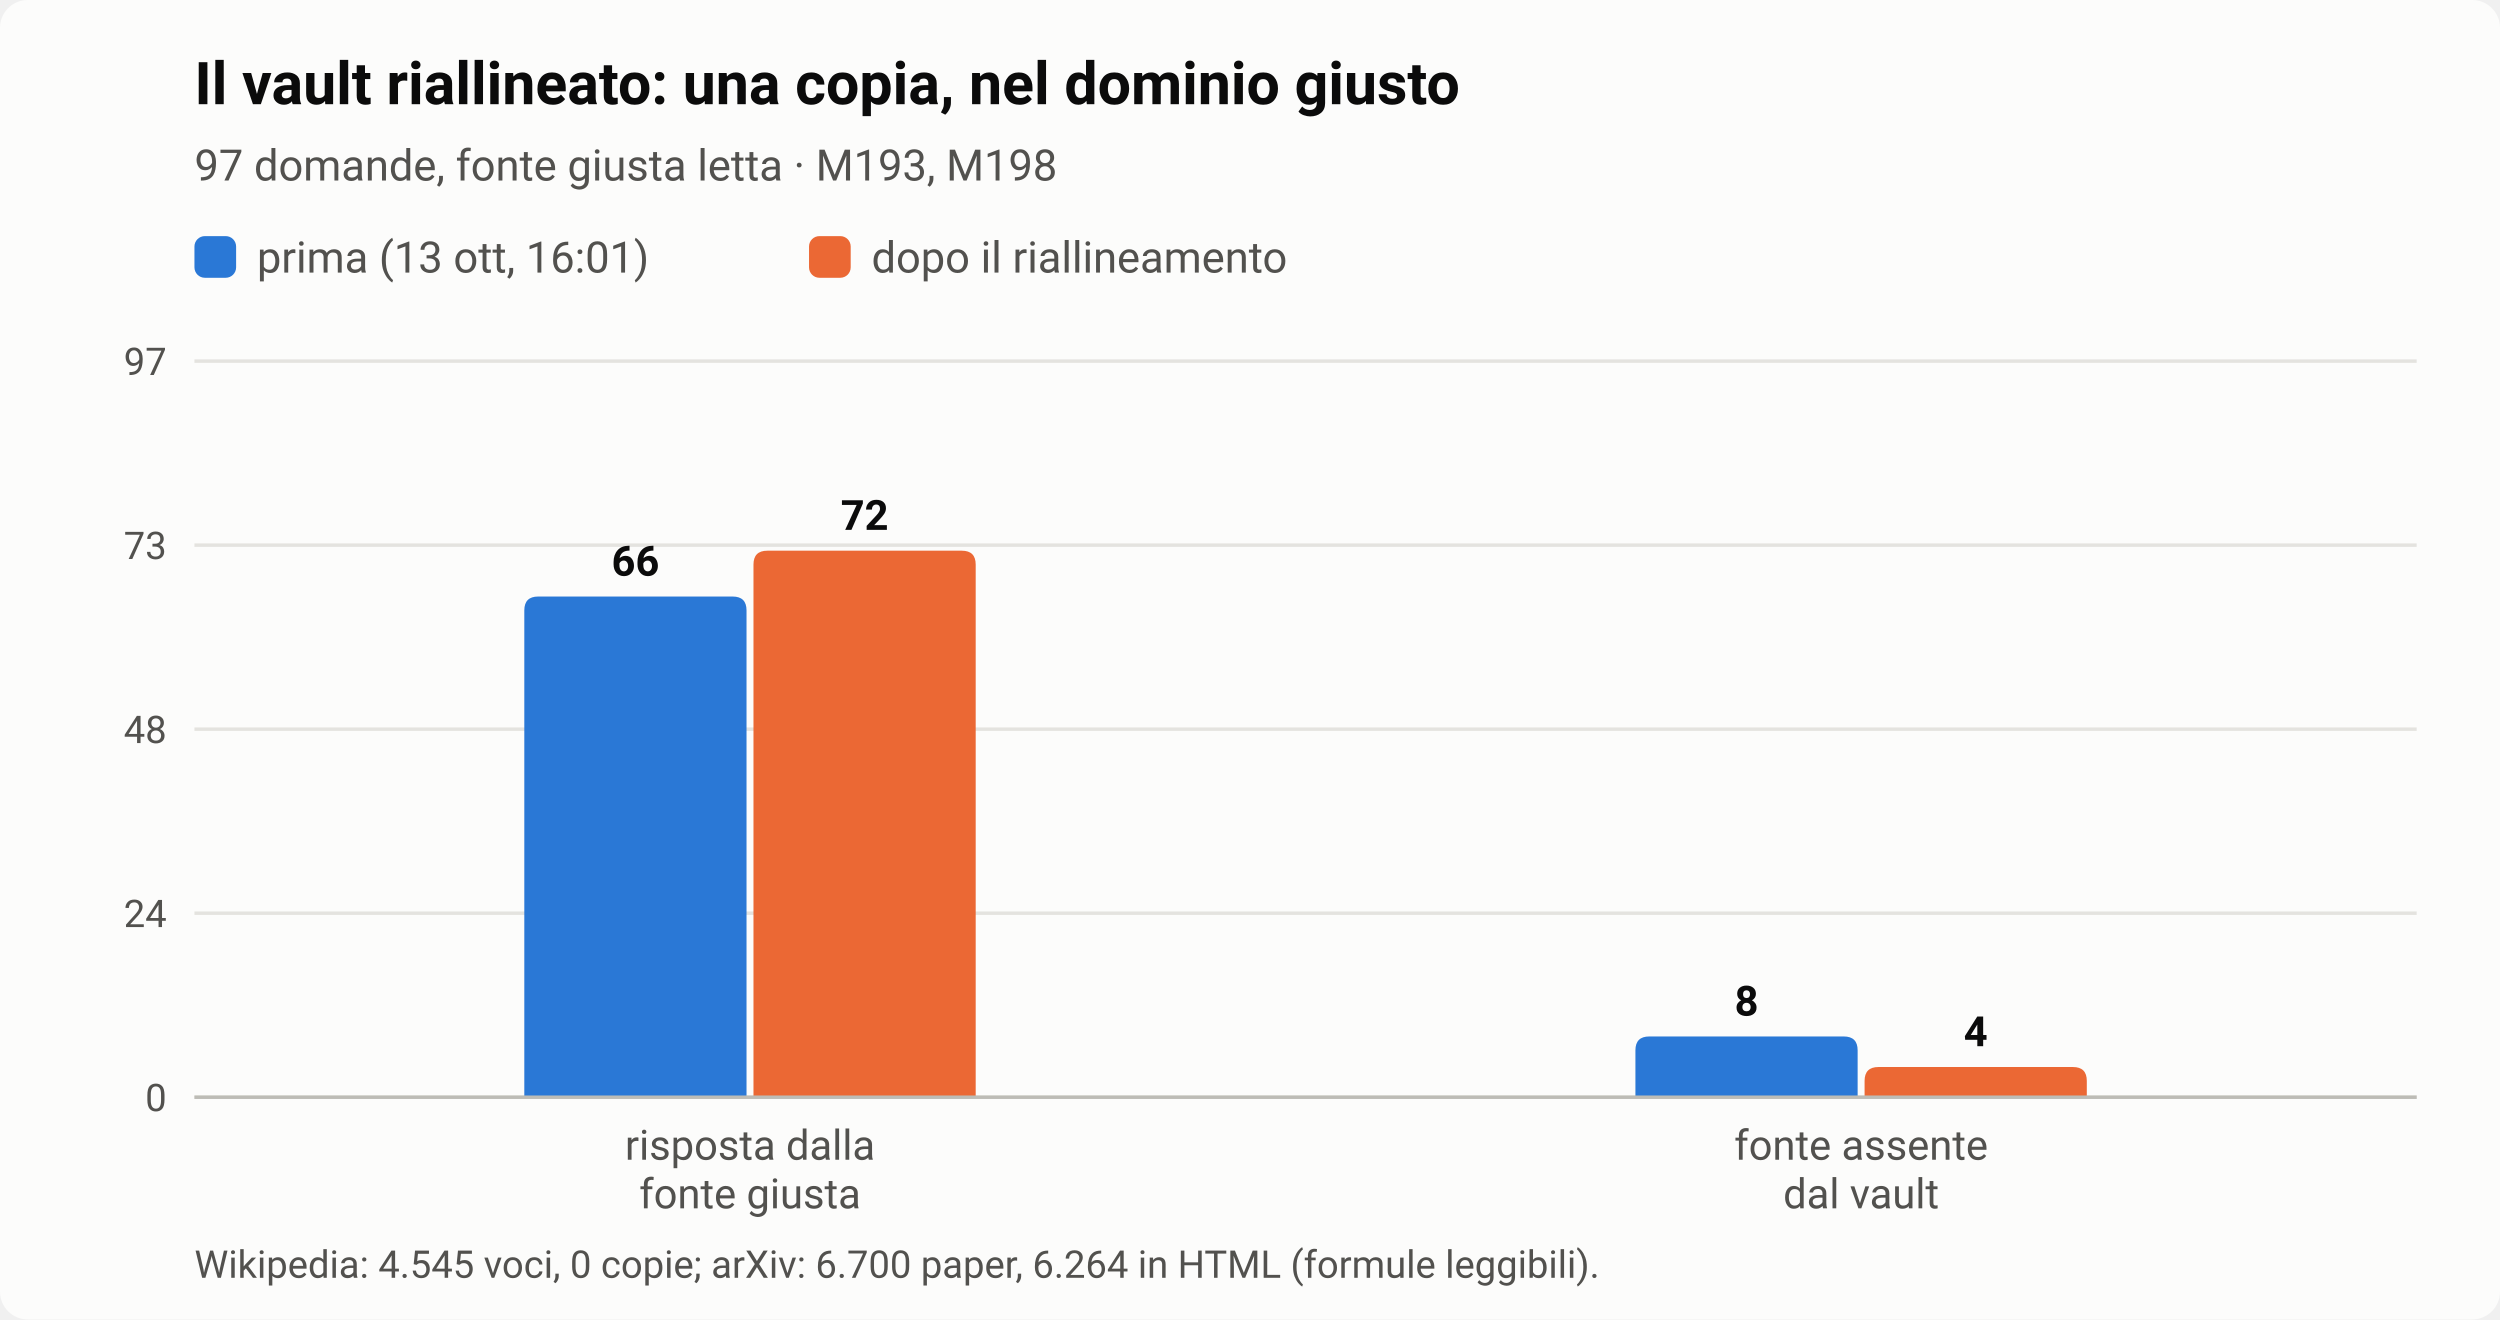
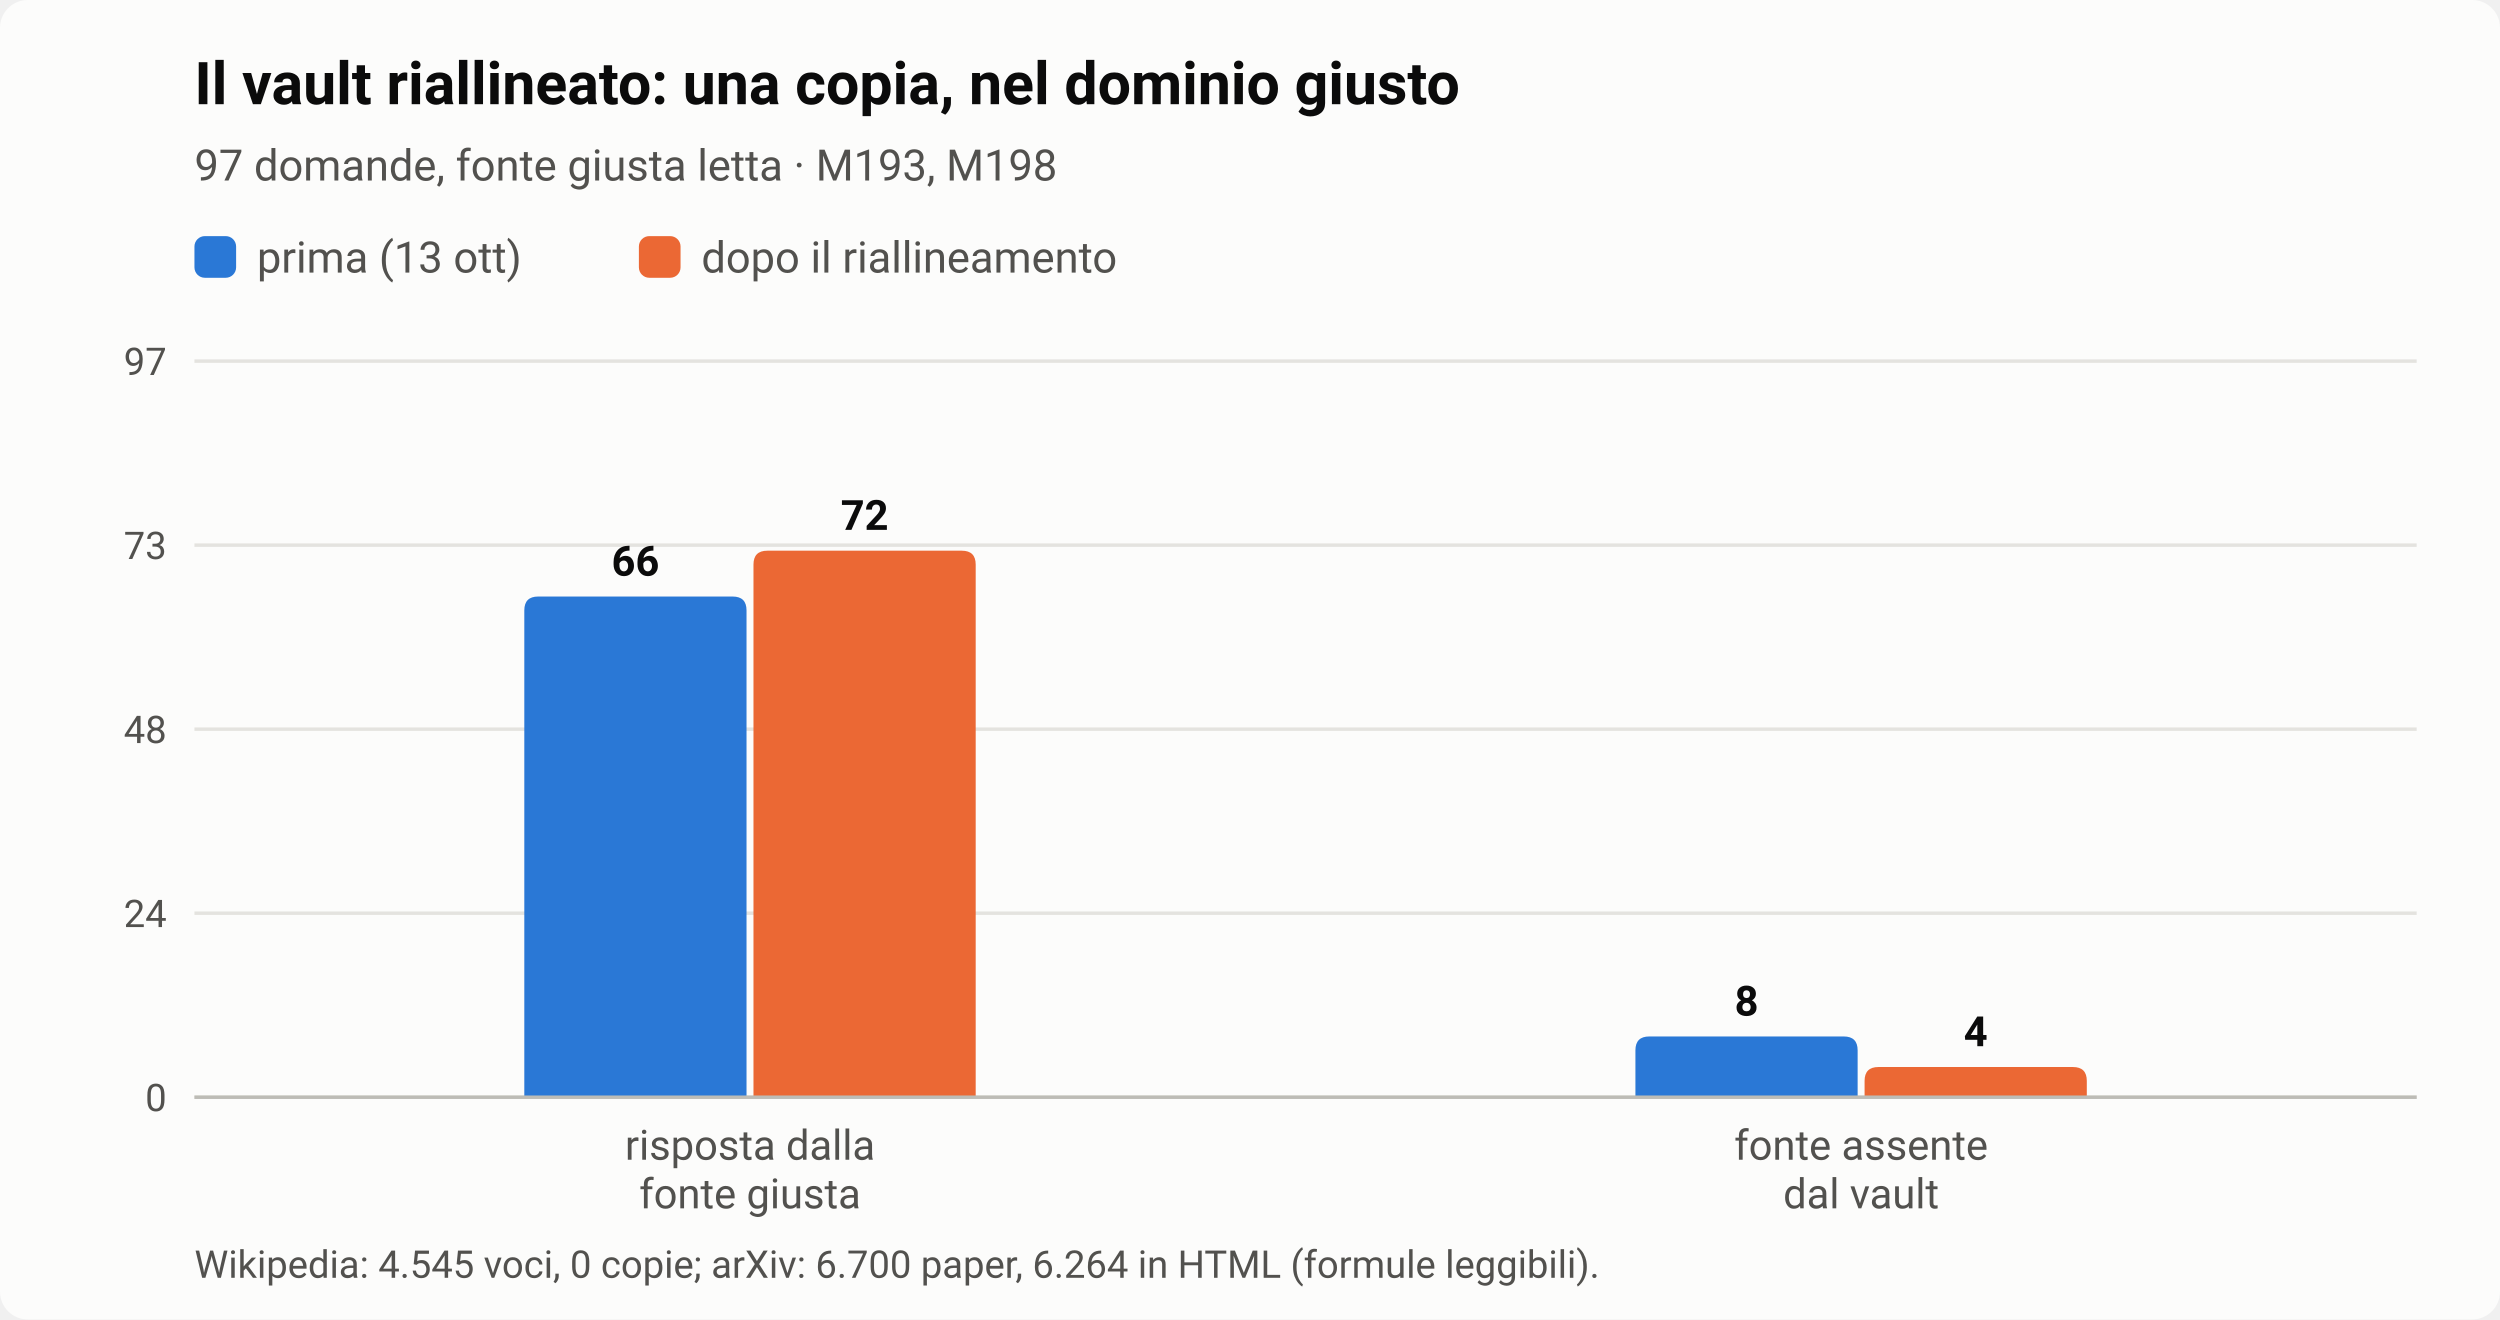
<svg xmlns="http://www.w3.org/2000/svg" viewBox="0 0 720 380" width="720" height="380" role="img" aria-labelledby="t d">
  <style>
.bg{fill:#fcfcfb}.t1{fill:#0b0b0b}.t2{fill:#52514e}.grid{stroke:#e4e3df}.axis{stroke:#bdbcb6}
.s1{fill:#2a78d6}.s2{fill:#eb6834}.s3{fill:#1baf7a}.ref{stroke:#52514e}
@media (prefers-color-scheme: dark){.bg{fill:#1a1a19}.t1{fill:#ffffff}.t2{fill:#c3c2b7}.grid{stroke:#383835}
.axis{stroke:#5c5b57}.s1{fill:#3987e5}.s2{fill:#d95926}.s3{fill:#199e70}.ref{stroke:#c3c2b7}}
text{font-family:system-ui,-apple-system,"Segoe UI",Roboto,sans-serif}
</style>
  <rect class="bg" width="720" height="380" rx="8" />
  <text class="t1" x="56" y="30" font-size="17" font-weight="600">Il vault riallineato: una copia, nel dominio giusto</text>
  <text class="t2" x="56" y="52" font-size="12.5">97 domande, fonte giusta letta · M193, M198</text>
  <rect class="s1" x="56" y="68" width="12" height="12" rx="3" />
-   <text class="t2" x="74" y="78.5" font-size="12.5">prima (13 ott, 16:01)</text>
-   <rect class="s2" x="233.0" y="68" width="12" height="12" rx="3" />
-   <text class="t2" x="251.0" y="78.5" font-size="12.5">dopo il riallineamento</text>
+   <text class="t2" x="74" y="78.5" font-size="12.5">prima (13 ott)</text>
+   <rect class="s2" x="184.0" y="68" width="12" height="12" rx="3" />
+   <text class="t2" x="202.0" y="78.5" font-size="12.5">dopo il riallineamento</text>
  <line class="grid" x1="56" x2="696" y1="316.0" y2="316.0" stroke-width="1" />
  <text class="t2" x="48" y="320.0" font-size="11" text-anchor="end">0</text>
  <line class="grid" x1="56" x2="696" y1="263.0" y2="263.0" stroke-width="1" />
  <text class="t2" x="48" y="267.0" font-size="11" text-anchor="end">24</text>
  <line class="grid" x1="56" x2="696" y1="210.0" y2="210.0" stroke-width="1" />
  <text class="t2" x="48" y="214.0" font-size="11" text-anchor="end">48</text>
  <line class="grid" x1="56" x2="696" y1="157.0" y2="157.0" stroke-width="1" />
  <text class="t2" x="48" y="161.0" font-size="11" text-anchor="end">73</text>
  <line class="grid" x1="56" x2="696" y1="104.0" y2="104.0" stroke-width="1" />
  <text class="t2" x="48" y="108.0" font-size="11" text-anchor="end">97</text>
  <path class="s1" d="M151.0,316.0 V175.8 Q151.0,171.8 155.0,171.8 H211.0 Q215.0,171.8 215.0,175.8 V316.0 Z" />
  <text class="t1" x="183.0" y="165.8" font-size="12" text-anchor="middle" font-weight="600">66</text>
  <path class="s2" d="M217.0,316.0 V162.6 Q217.0,158.6 221.0,158.6 H277.0 Q281.0,158.6 281.0,162.6 V316.0 Z" />
  <text class="t1" x="249.0" y="152.6" font-size="12" text-anchor="middle" font-weight="600">72</text>
  <text class="t2" x="216.0" y="334.0" font-size="12" text-anchor="middle">risposta dalla</text>
  <text class="t2" x="216.0" y="348.0" font-size="12" text-anchor="middle">fonte giusta</text>
  <path class="s1" d="M471.0,316.0 V302.5 Q471.0,298.5 475.0,298.5 H531.0 Q535.0,298.5 535.0,302.5 V316.0 Z" />
  <text class="t1" x="503.0" y="292.5" font-size="12" text-anchor="middle" font-weight="600">8</text>
  <path class="s2" d="M537.0,316.0 V311.3 Q537.0,307.3 541.0,307.3 H597.0 Q601.0,307.3 601.0,311.3 V316.0 Z" />
  <text class="t1" x="569.0" y="301.3" font-size="12" text-anchor="middle" font-weight="600">4</text>
  <text class="t2" x="536.0" y="334.0" font-size="12" text-anchor="middle">fonte assente</text>
  <text class="t2" x="536.0" y="348.0" font-size="12" text-anchor="middle">dal vault</text>
  <line class="axis" x1="56" x2="696" y1="316" y2="316" stroke-width="1" />
  <text class="t2" x="56" y="368" font-size="11">Wikipedia: 4.545 voci, 0 copie; arXiv: 6.700 paper, 6.264 in HTML (formule leggibili).</text>
</svg>
